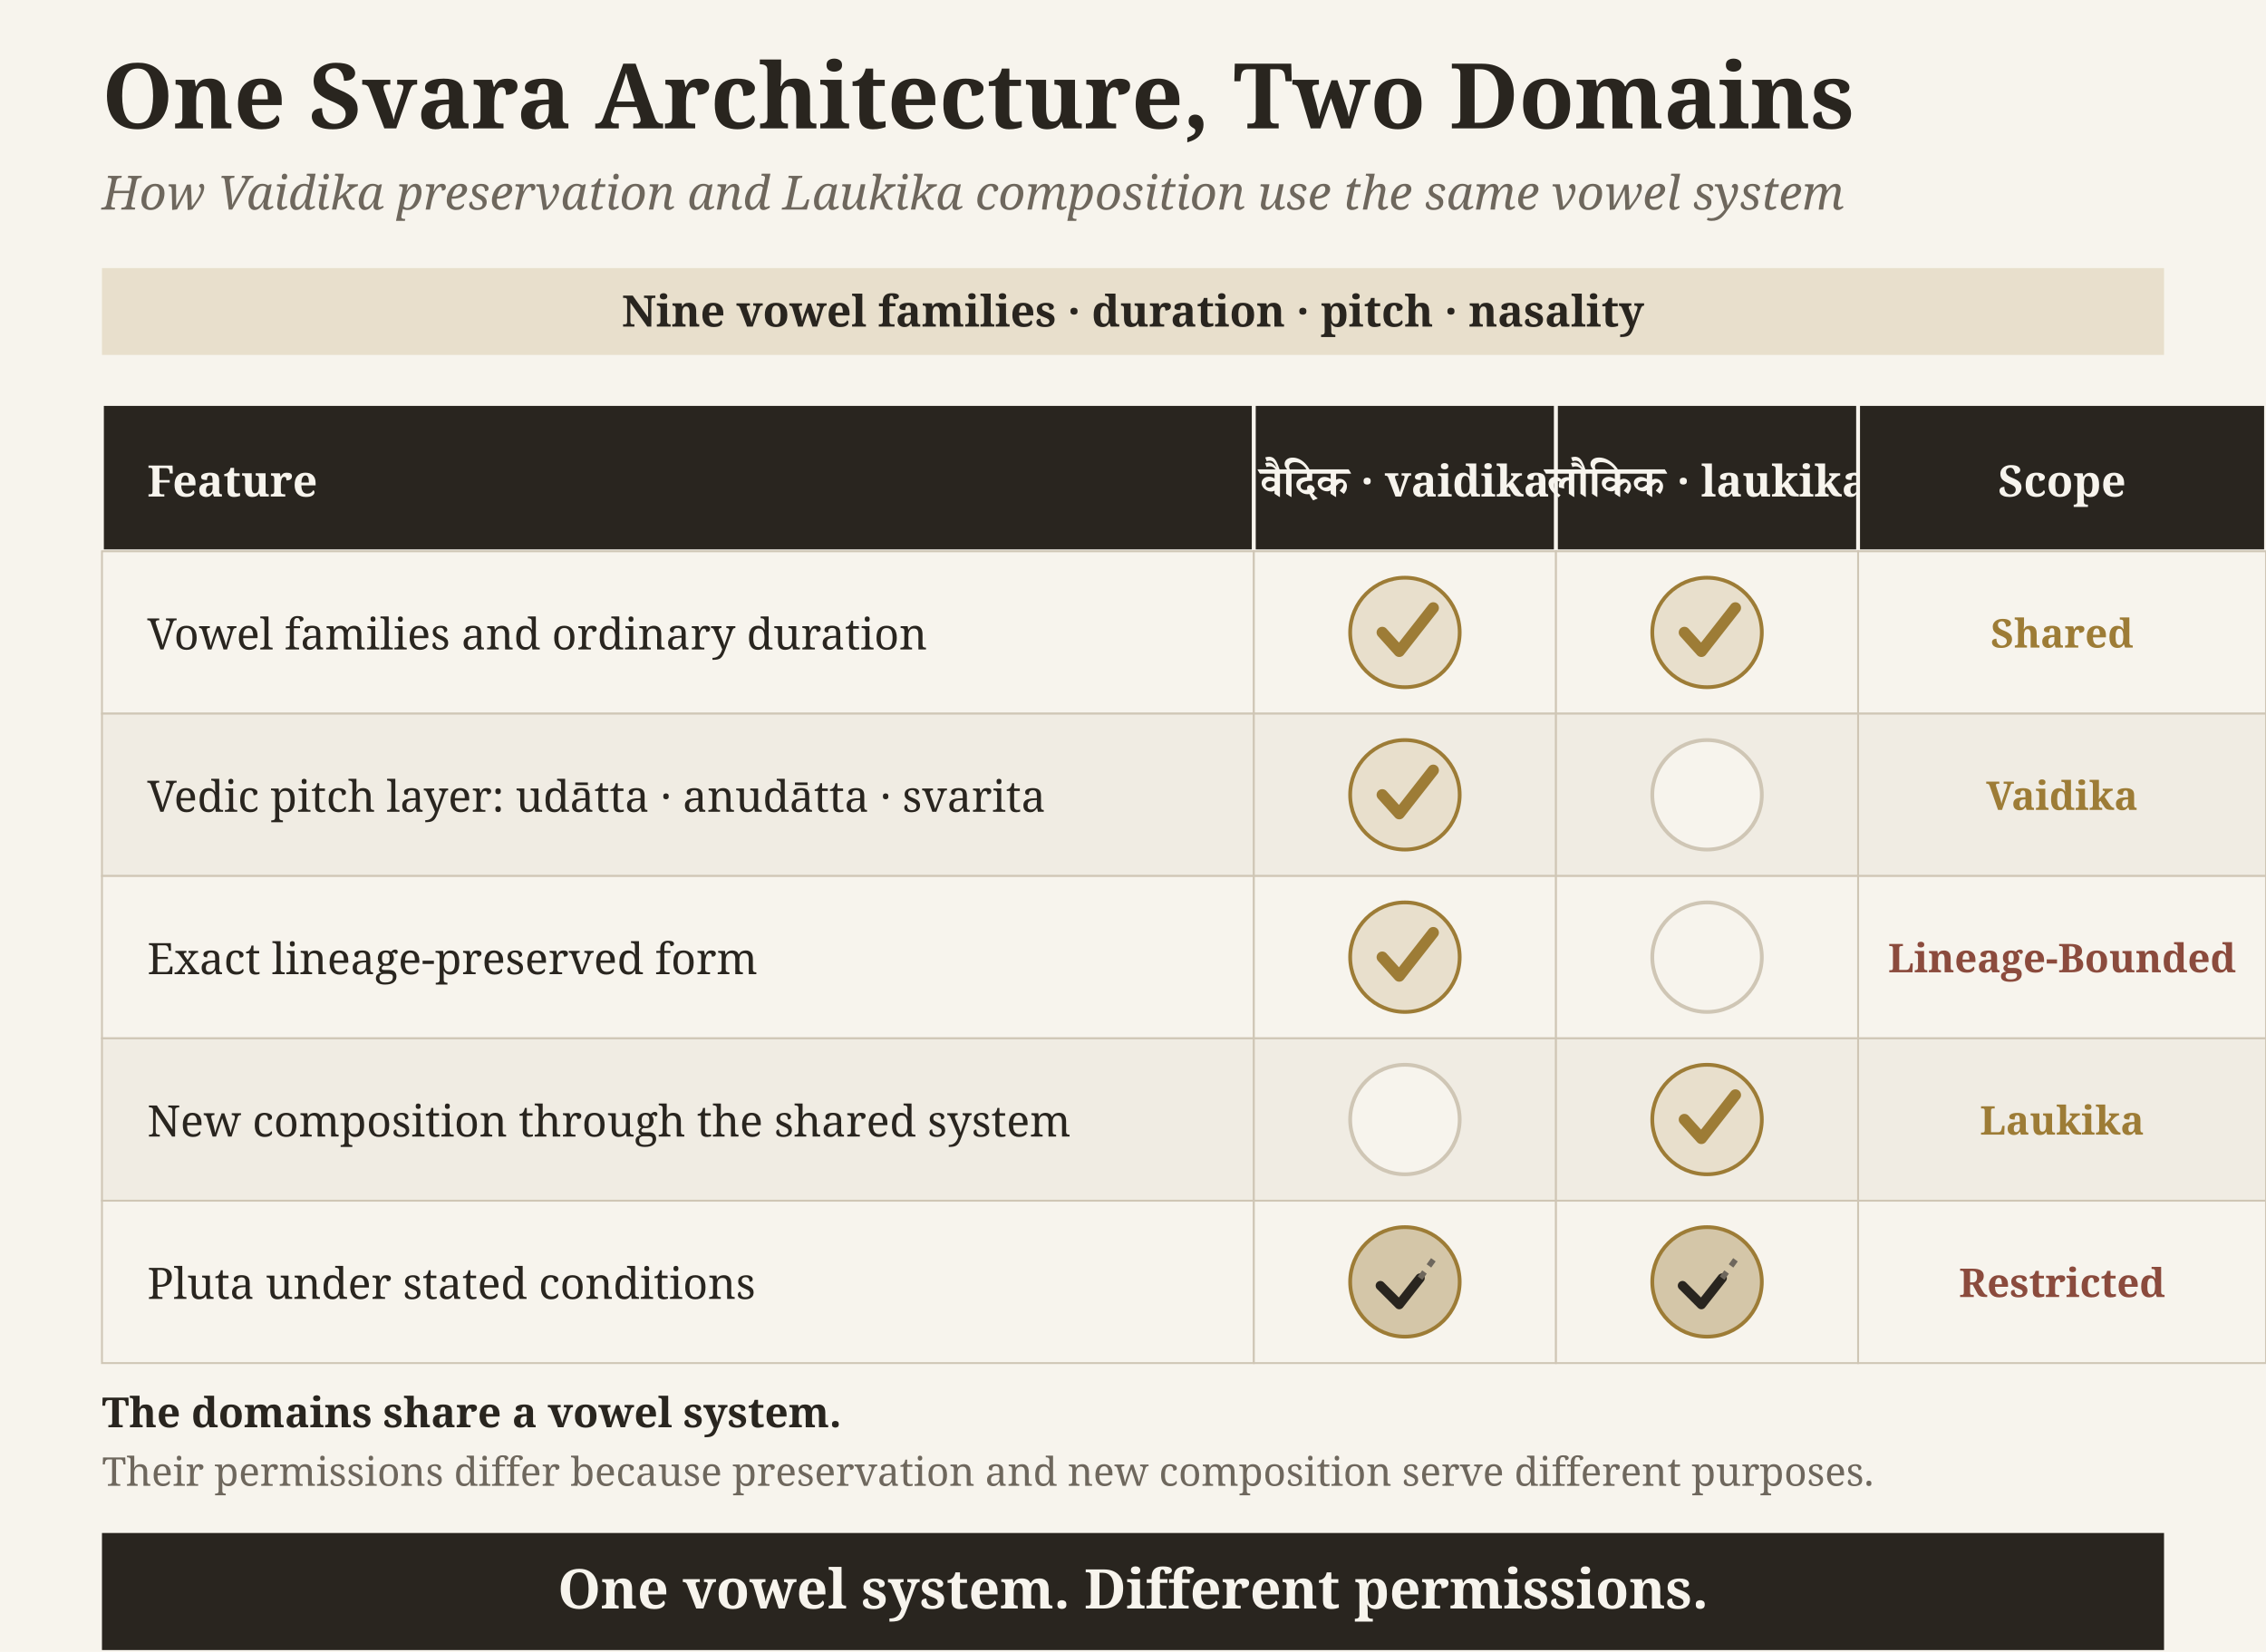
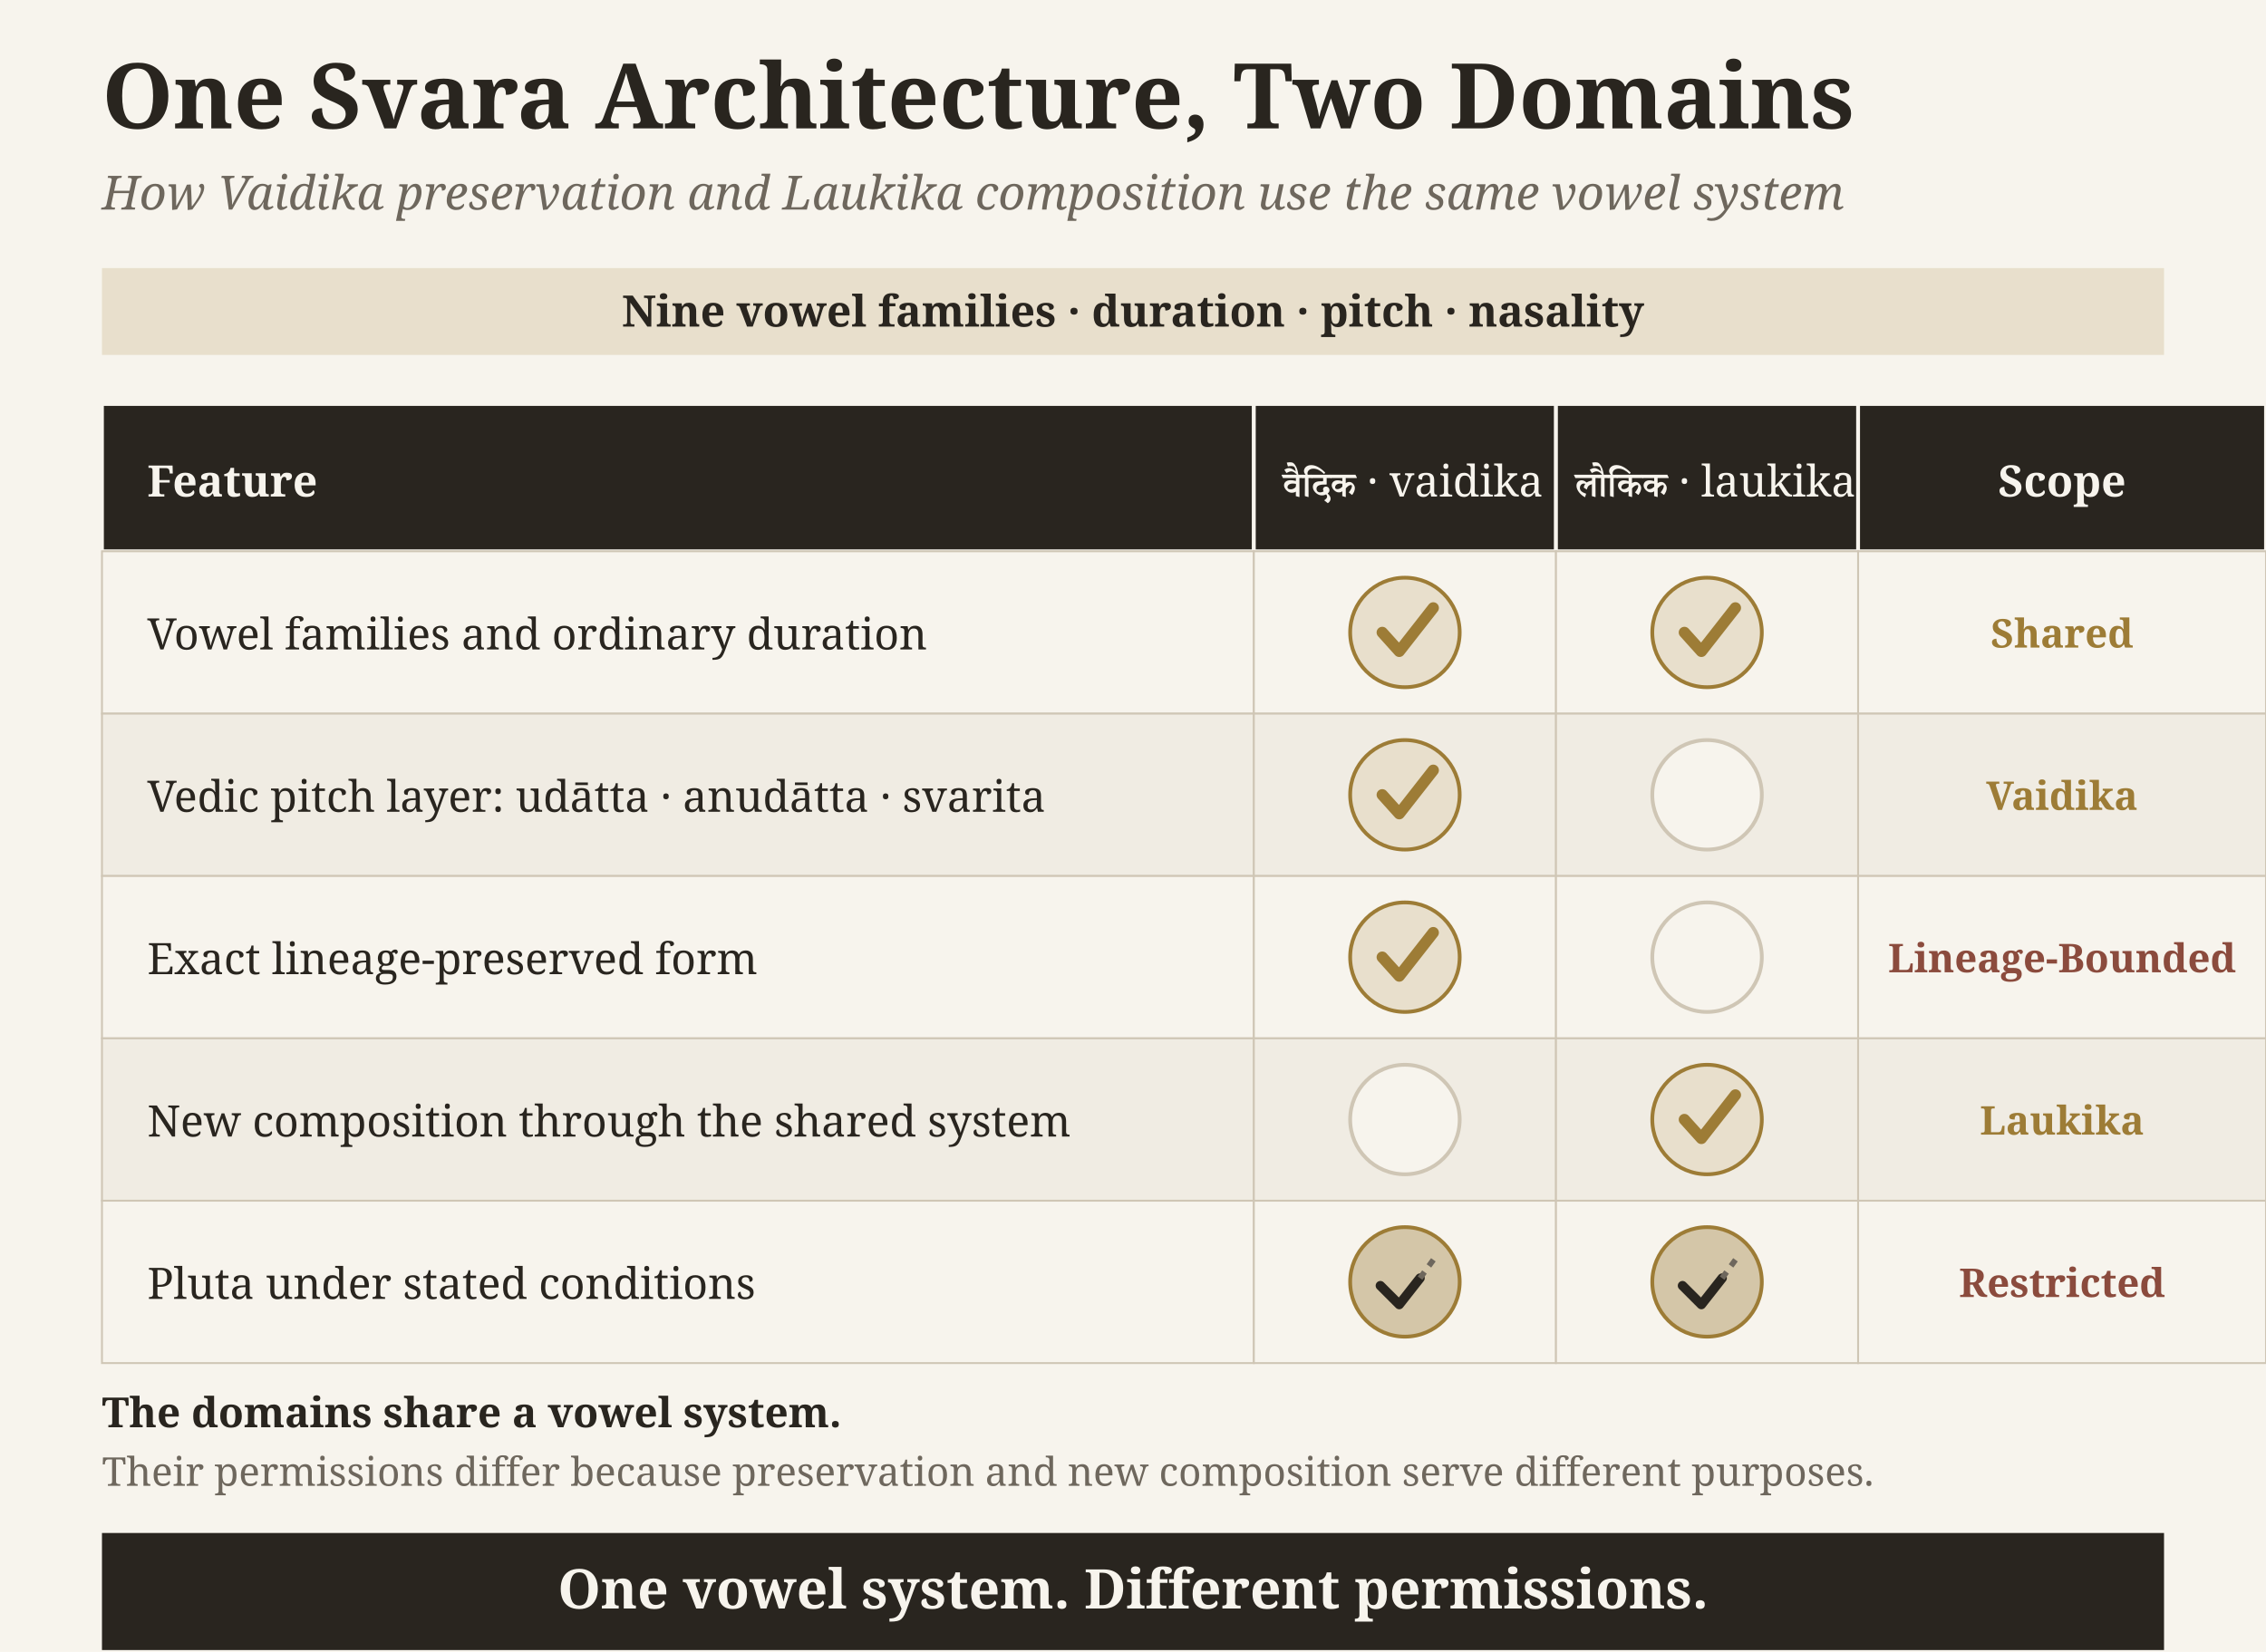
<svg xmlns="http://www.w3.org/2000/svg" width="1200" height="875" viewBox="0 0 1200 875">
  <rect width="1200" height="875" fill="#f7f4ed" />
  <text x="54.0" y="68.0" font-family="EB Garamond, Charter, Georgia, serif" font-size="48" font-weight="600" font-style="normal" fill="#29251f" text-anchor="start">One Svara Architecture, Two Domains</text>
  <text x="54.0" y="111.0" font-family="EB Garamond, Charter, Georgia, serif" font-size="25" font-weight="400" font-style="italic" fill="#6e675d" text-anchor="start">How Vaidika preservation and Laukika composition use the same vowel system</text>
  <rect x="54" y="142" width="1092" height="46" fill="#e8dfcc" />
  <text x="600.0" y="173.0" font-family="EB Garamond, Charter, Georgia, serif" font-size="23" font-weight="600" font-style="normal" fill="#29251f" text-anchor="middle">Nine vowel families · duration · pitch · nasality</text>
  <rect x="54" y="214" width="610" height="78" fill="#29251f" stroke="#f7f4ed" stroke-width="2" />
  <text x="78.0" y="263.0" font-family="EB Garamond, Charter, Georgia, serif" font-size="23" font-weight="600" font-style="normal" fill="#f7f4ed" text-anchor="start">Feature</text>
  <rect x="664" y="214" width="160" height="78" fill="#29251f" stroke="#f7f4ed" stroke-width="2" />
-   <text x="744.0" y="263.0" font-family="Adobe Devanagari, Noto Serif Devanagari, serif" font-size="23" font-weight="600" font-style="normal" fill="#f7f4ed" text-anchor="middle">वैदिक · vaidika</text>
+   <g fill="#f7f4ed">
+     <path transform="translate(679.22,263.00) scale(0.01123,-0.01123)" d="M18 872H627V733C525 759 443 770 375 770C167 770 68 660 68 528C68 473 89 406 151 327C234 223 331 177 438 177C500 177 563 192 627 229L623 21L782 -25L796 -15L792 872H966L980 891L912 1028H-36L-50 1009ZM629 509C629 463 610 437 577 410C515 361 448 340 378 340C275 340 231 381 231 435C231 531 316 611 479 611C535 611 584 605 629 595Z" />
+     <path transform="translate(689.55,263.00) scale(0.01123,-0.01123)" d="M-180 1008 -173 1018C-206 1218 -238 1330 -295 1431C-367 1559 -426 1616 -562 1616C-613 1616 -667 1611 -723 1599L-672 1425L-663 1420C-603 1434 -556 1439 -513 1439C-406 1439 -359 1407 -333 1332C-323 1302 -310 1253 -298 1191L-303 1187C-433 1294 -525 1341 -619 1341C-685 1341 -766 1309 -837 1265L-743 1115L-734 1110C-652 1155 -576 1187 -510 1187C-419 1187 -324 1122 -231 1008Z" />
+     <path transform="translate(689.67,263.00) scale(0.01123,-0.01123)" d="M18 872H123L119 22L280 -25L294 -15L290 872H464L478 891L410 1028H257C249 1044 243 1066 243 1093C243 1212 351 1315 522 1315C698 1315 863 1218 1023 1066H1036L1078 1132C835 1374 619 1482 419 1482C190 1482 77 1336 77 1201C77 1140 104 1087 153 1028H-36L-50 1009Z" />
+     <path transform="translate(694.47,263.00) scale(0.01123,-0.01123)" d="M18 872H555V756C555 729 546 718 519 718H418C141 718 69 580 69 451C69 334 139 238 209 172C286 101 382 52 499 52C563 52 628 66 695 100C727 69 742 33 742 -4C741 -66 689 -124 603 -178L771 -312H778C855 -263 906 -187 906 -104C906 -10 853 59 766 141C822 187 854 239 854 298C854 385 788 469 691 469C612 469 549 421 549 338C549 300 560 271 578 246C534 215 476 197 408 197C310 197 241 264 241 366C241 474 328 564 591 564H706L721 585L720 872H926L940 891L872 1028H-36L-50 1009Z" />
+     <path transform="translate(704.47,263.00) scale(0.01123,-0.01123)" d="M18 872H568V725C477 754 403 764 341 764C185 764 68 670 68 524C68 452 106 380 158 320C229 247 297 195 403 195C461 195 517 209 567 247L569 246L564 21L719 -25L733 -15L731 383C812 477 900 542 972 542C1007 542 1022 525 1022 488C1022 411 958 300 872 193L1021 78H1035C1111 178 1160 294 1160 395C1160 469 1134 539 1076 602C1026 658 967 688 892 688C844 688 782 668 732 630L729 632V872H1242L1256 891L1188 1028H-36L-50 1009ZM570 466C493 386 413 348 336 348C269 348 229 374 229 428C229 526 306 611 473 611C507 611 542 608 570 602Z" />
+     <text x="718.01" y="263.00" font-family="Adobe Devanagari, Noto Serif Devanagari, serif" font-size="23.00" fill="#f7f4ed" dominant-baseline="auto" xml:space="preserve"> · vaidika</text>
+   </g>
  <rect x="824" y="214" width="160" height="78" fill="#29251f" stroke="#f7f4ed" stroke-width="2" />
-   <text x="904.0" y="263.0" font-family="Adobe Devanagari, Noto Serif Devanagari, serif" font-size="23" font-weight="600" font-style="normal" fill="#f7f4ed" text-anchor="middle">लौकिक · laukika</text>
+   <g fill="#f7f4ed">
+     <path transform="translate(834.07,263.00) scale(0.01123,-0.01123)" d="M18 872H800V751C688 733 609 701 550 661C461 729 405 766 313 766C181 765 70 671 70 505C70 295 260 76 464 -30L477 -25L526 132C332 196 231 277 231 407C231 522 315 612 413 612C442 612 465 605 484 596C450 555 425 495 410 424L543 333H557C597 473 639 537 799 582L796 21L955 -25L969 -15L965 872H1139L1153 891L1085 1028H-36L-50 1009Z" />
+     <path transform="translate(846.46,263.00) scale(0.01123,-0.01123)" d="M18 872H123L119 22L280 -25L294 -15L290 872H464L478 891L410 1028H254C221 1219 190 1330 133 1431C61 1559 2 1616 -134 1616C-185 1616 -239 1611 -295 1599L-244 1425L-235 1420C-175 1434 -128 1439 -85 1439C22 1439 69 1407 95 1332C105 1302 118 1253 130 1191L125 1187C-5 1294 -97 1341 -191 1341C-257 1341 -338 1309 -409 1265L-315 1115L-306 1110C-224 1155 -148 1187 -82 1187C5 1187 91 1129 176 1033L173 1028H-36L-50 1009Z" />
+     <path transform="translate(851.27,263.00) scale(0.01123,-0.01123)" d="M18 872H123L119 22L280 -25L294 -15L290 872H464L478 891L410 1028H257C249 1044 243 1065 243 1092C243 1211 353 1316 528 1316C707 1316 875 1218 1038 1066H1051L1093 1132C845 1377 625 1484 423 1484C190 1484 77 1337 77 1201C77 1140 104 1087 153 1028H-36L-50 1009Z" />
+     <path transform="translate(856.07,263.00) scale(0.01123,-0.01123)" d="M18 872H568V725C477 754 403 764 341 764C185 764 68 670 68 524C68 452 106 380 158 320C229 247 297 195 403 195C461 195 517 209 567 247L569 246L564 21L719 -25L733 -15L731 383C812 477 900 542 972 542C1007 542 1022 525 1022 488C1022 411 958 300 872 193L1021 78H1035C1111 178 1160 294 1160 395C1160 469 1134 539 1076 602C1026 658 967 688 892 688C844 688 782 668 732 630L729 632V872H1242L1256 891L1188 1028H-36L-50 1009ZM570 466C493 386 413 348 336 348C269 348 229 374 229 428C229 526 306 611 473 611C507 611 542 608 570 602Z" />
+     <path transform="translate(869.62,263.00) scale(0.01123,-0.01123)" d="M18 872H568V725C477 754 403 764 341 764C185 764 68 670 68 524C68 452 106 380 158 320C229 247 297 195 403 195C461 195 517 209 567 247L569 246L564 21L719 -25L733 -15L731 383C812 477 900 542 972 542C1007 542 1022 525 1022 488C1022 411 958 300 872 193L1021 78H1035C1111 178 1160 294 1160 395C1160 469 1134 539 1076 602C1026 658 967 688 892 688C844 688 782 668 732 630L729 632V872H1242L1256 891L1188 1028H-36L-50 1009ZM570 466C493 386 413 348 336 348C269 348 229 374 229 428C229 526 306 611 473 611C507 611 542 608 570 602Z" />
+     <text x="883.16" y="263.00" font-family="Adobe Devanagari, Noto Serif Devanagari, serif" font-size="23.00" fill="#f7f4ed" dominant-baseline="auto" xml:space="preserve"> · laukika</text>
+   </g>
  <rect x="984" y="214" width="216" height="78" fill="#29251f" stroke="#f7f4ed" stroke-width="2" />
  <text x="1092.0" y="263.0" font-family="EB Garamond, Charter, Georgia, serif" font-size="23" font-weight="600" font-style="normal" fill="#f7f4ed" text-anchor="middle">Scope</text>
  <rect x="54" y="292" width="610" height="86" fill="#f7f4ed" stroke="#cfc6b5" stroke-width="1" />
  <rect x="664" y="292" width="160" height="86" fill="#f7f4ed" stroke="#cfc6b5" stroke-width="1" />
  <rect x="824" y="292" width="160" height="86" fill="#f7f4ed" stroke="#cfc6b5" stroke-width="1" />
  <rect x="984" y="292" width="216" height="86" fill="#f7f4ed" stroke="#cfc6b5" stroke-width="1" />
  <text x="78.0" y="344.0" font-family="EB Garamond, Charter, Georgia, serif" font-size="23" font-weight="500" font-style="normal" fill="#29251f" text-anchor="start">Vowel families and ordinary duration</text>
  <circle cx="744.0" cy="335.0" r="29" fill="#e8dfcc" stroke="#9d7c36" stroke-width="2" />
  <path d="M 732.0,335.0 L 741.0,345.0 L 759.0,322.0" fill="none" stroke="#9d7c36" stroke-width="6" stroke-linecap="round" stroke-linejoin="round" />
  <circle cx="904.0" cy="335.0" r="29" fill="#e8dfcc" stroke="#9d7c36" stroke-width="2" />
  <path d="M 892.0,335.0 L 901.0,345.0 L 919.0,322.0" fill="none" stroke="#9d7c36" stroke-width="6" stroke-linecap="round" stroke-linejoin="round" />
  <text x="1092.0" y="343.0" font-family="EB Garamond, Charter, Georgia, serif" font-size="21" font-weight="600" font-style="normal" fill="#9d7c36" text-anchor="middle">Shared</text>
  <rect x="54" y="378" width="610" height="86" fill="#f0ece3" stroke="#cfc6b5" stroke-width="1" />
  <rect x="664" y="378" width="160" height="86" fill="#f0ece3" stroke="#cfc6b5" stroke-width="1" />
  <rect x="824" y="378" width="160" height="86" fill="#f0ece3" stroke="#cfc6b5" stroke-width="1" />
  <rect x="984" y="378" width="216" height="86" fill="#f0ece3" stroke="#cfc6b5" stroke-width="1" />
  <text x="78.0" y="430.0" font-family="EB Garamond, Charter, Georgia, serif" font-size="23" font-weight="500" font-style="normal" fill="#29251f" text-anchor="start">Vedic pitch layer: udātta · anudātta · svarita</text>
  <circle cx="744.0" cy="421.0" r="29" fill="#e8dfcc" stroke="#9d7c36" stroke-width="2" />
  <path d="M 732.0,421.0 L 741.0,431.0 L 759.0,408.0" fill="none" stroke="#9d7c36" stroke-width="6" stroke-linecap="round" stroke-linejoin="round" />
  <circle cx="904.0" cy="421.0" r="29" fill="#f7f4ed" stroke="#cfc6b5" stroke-width="2" />
  <text x="1092.0" y="429.0" font-family="EB Garamond, Charter, Georgia, serif" font-size="21" font-weight="600" font-style="normal" fill="#9d7c36" text-anchor="middle">Vaidika</text>
  <rect x="54" y="464" width="610" height="86" fill="#f7f4ed" stroke="#cfc6b5" stroke-width="1" />
  <rect x="664" y="464" width="160" height="86" fill="#f7f4ed" stroke="#cfc6b5" stroke-width="1" />
  <rect x="824" y="464" width="160" height="86" fill="#f7f4ed" stroke="#cfc6b5" stroke-width="1" />
  <rect x="984" y="464" width="216" height="86" fill="#f7f4ed" stroke="#cfc6b5" stroke-width="1" />
  <text x="78.0" y="516.0" font-family="EB Garamond, Charter, Georgia, serif" font-size="23" font-weight="500" font-style="normal" fill="#29251f" text-anchor="start">Exact lineage-preserved form</text>
  <circle cx="744.0" cy="507.0" r="29" fill="#e8dfcc" stroke="#9d7c36" stroke-width="2" />
  <path d="M 732.0,507.0 L 741.0,517.0 L 759.0,494.0" fill="none" stroke="#9d7c36" stroke-width="6" stroke-linecap="round" stroke-linejoin="round" />
  <circle cx="904.0" cy="507.0" r="29" fill="#f7f4ed" stroke="#cfc6b5" stroke-width="2" />
  <text x="1092.0" y="515.0" font-family="EB Garamond, Charter, Georgia, serif" font-size="21" font-weight="600" font-style="normal" fill="#8b4b3d" text-anchor="middle">Lineage-Bounded</text>
  <rect x="54" y="550" width="610" height="86" fill="#f0ece3" stroke="#cfc6b5" stroke-width="1" />
  <rect x="664" y="550" width="160" height="86" fill="#f0ece3" stroke="#cfc6b5" stroke-width="1" />
  <rect x="824" y="550" width="160" height="86" fill="#f0ece3" stroke="#cfc6b5" stroke-width="1" />
  <rect x="984" y="550" width="216" height="86" fill="#f0ece3" stroke="#cfc6b5" stroke-width="1" />
  <text x="78.0" y="602.0" font-family="EB Garamond, Charter, Georgia, serif" font-size="23" font-weight="500" font-style="normal" fill="#29251f" text-anchor="start">New composition through the shared system</text>
  <circle cx="744.0" cy="593.0" r="29" fill="#f7f4ed" stroke="#cfc6b5" stroke-width="2" />
  <circle cx="904.0" cy="593.0" r="29" fill="#e8dfcc" stroke="#9d7c36" stroke-width="2" />
  <path d="M 892.0,593.0 L 901.0,603.0 L 919.0,580.0" fill="none" stroke="#9d7c36" stroke-width="6" stroke-linecap="round" stroke-linejoin="round" />
  <text x="1092.0" y="601.0" font-family="EB Garamond, Charter, Georgia, serif" font-size="21" font-weight="600" font-style="normal" fill="#9d7c36" text-anchor="middle">Laukika</text>
  <rect x="54" y="636" width="610" height="86" fill="#f7f4ed" stroke="#cfc6b5" stroke-width="1" />
  <rect x="664" y="636" width="160" height="86" fill="#f7f4ed" stroke="#cfc6b5" stroke-width="1" />
  <rect x="824" y="636" width="160" height="86" fill="#f7f4ed" stroke="#cfc6b5" stroke-width="1" />
  <rect x="984" y="636" width="216" height="86" fill="#f7f4ed" stroke="#cfc6b5" stroke-width="1" />
  <text x="78.0" y="688.0" font-family="EB Garamond, Charter, Georgia, serif" font-size="23" font-weight="500" font-style="normal" fill="#29251f" text-anchor="start">Pluta under stated conditions</text>
  <circle cx="744.0" cy="679.0" r="29" fill="#d4c6a8" stroke="#9d7c36" stroke-width="2" />
  <path d="M 731.0,681.0 L 741.0,691.0 L 752.0,677.0" fill="none" stroke="#29251f" stroke-width="5" stroke-linecap="round" stroke-linejoin="round" />
  <path d="M 752.0,677.0 L 760.0,666.0" fill="none" stroke="#6e675d" stroke-width="3" stroke-dasharray="4 4" />
  <circle cx="904.0" cy="679.0" r="29" fill="#d4c6a8" stroke="#9d7c36" stroke-width="2" />
  <path d="M 891.0,681.0 L 901.0,691.0 L 912.0,677.0" fill="none" stroke="#29251f" stroke-width="5" stroke-linecap="round" stroke-linejoin="round" />
  <path d="M 912.0,677.0 L 920.0,666.0" fill="none" stroke="#6e675d" stroke-width="3" stroke-dasharray="4 4" />
  <text x="1092.0" y="687.0" font-family="EB Garamond, Charter, Georgia, serif" font-size="21" font-weight="600" font-style="normal" fill="#8b4b3d" text-anchor="middle">Restricted</text>
  <text x="54.0" y="756.0" font-family="EB Garamond, Charter, Georgia, serif" font-size="22" font-weight="600" font-style="normal" fill="#29251f" text-anchor="start">The domains share a vowel system.</text>
  <text x="54.0" y="787.0" font-family="EB Garamond, Charter, Georgia, serif" font-size="21" font-weight="400" font-style="normal" fill="#6e675d" text-anchor="start">Their permissions differ because preservation and new composition serve different purposes.</text>
  <rect x="54" y="812" width="1092" height="62" fill="#29251f" />
  <text x="600.0" y="852.0" font-family="EB Garamond, Charter, Georgia, serif" font-size="29" font-weight="600" font-style="normal" fill="#f7f4ed" text-anchor="middle">One vowel system. Different permissions.</text>
</svg>
